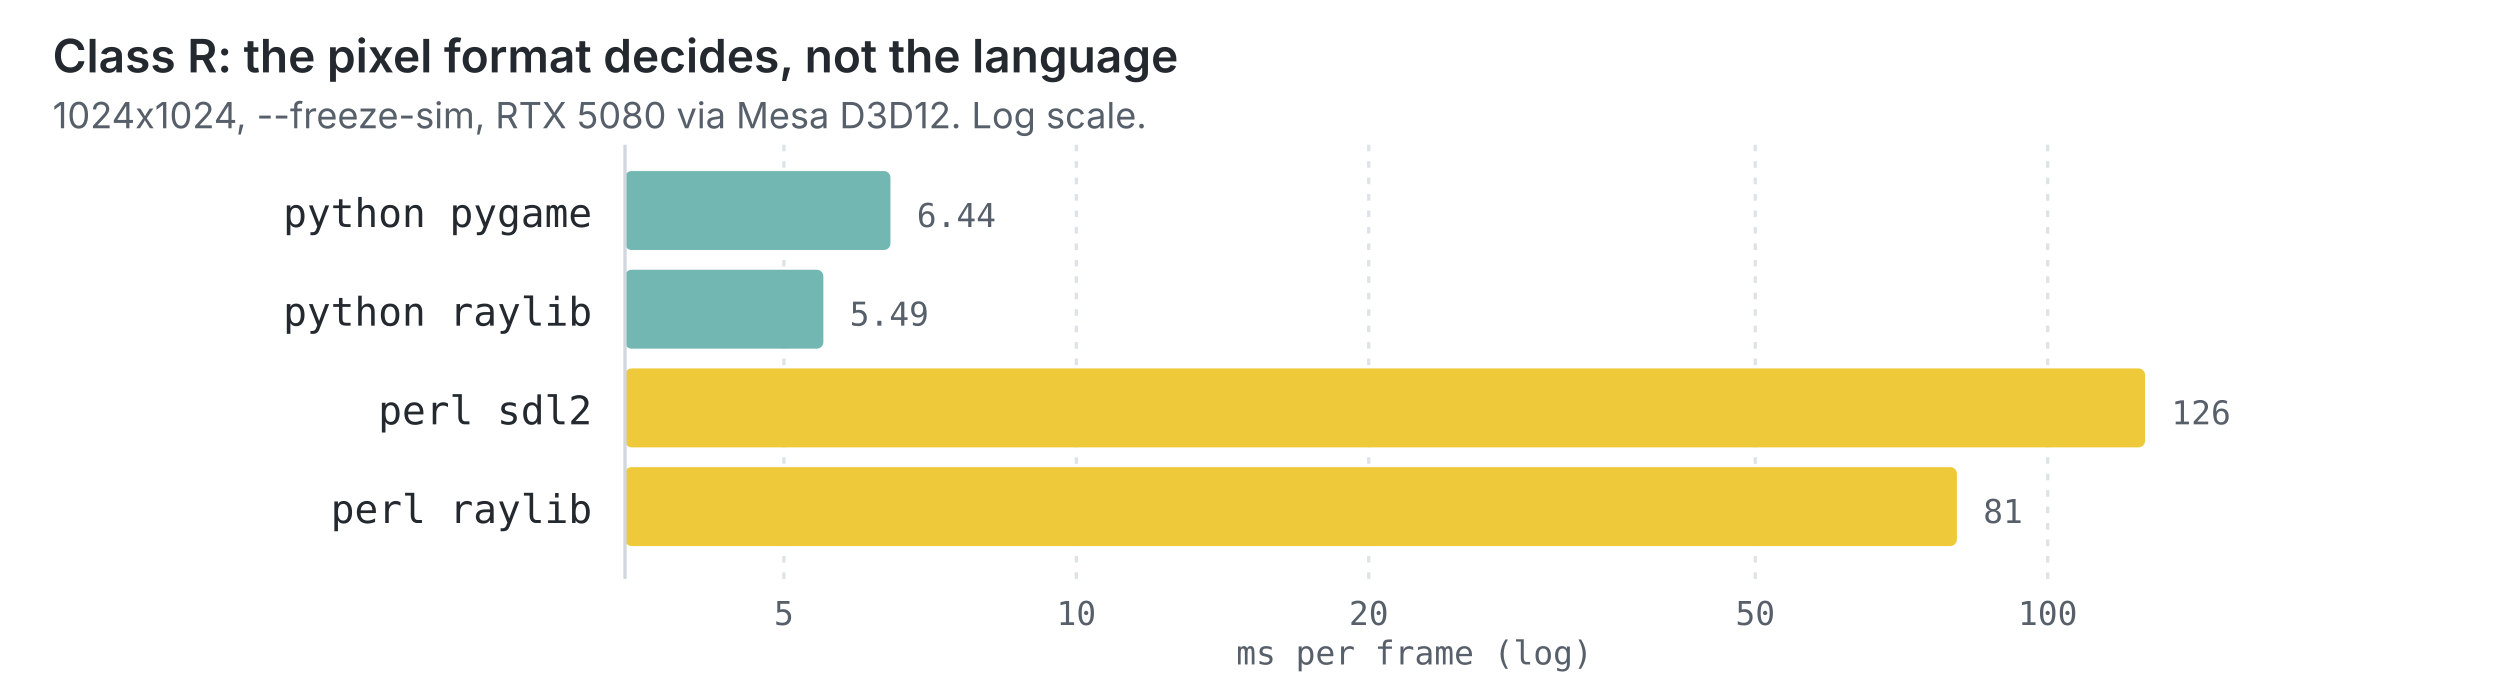
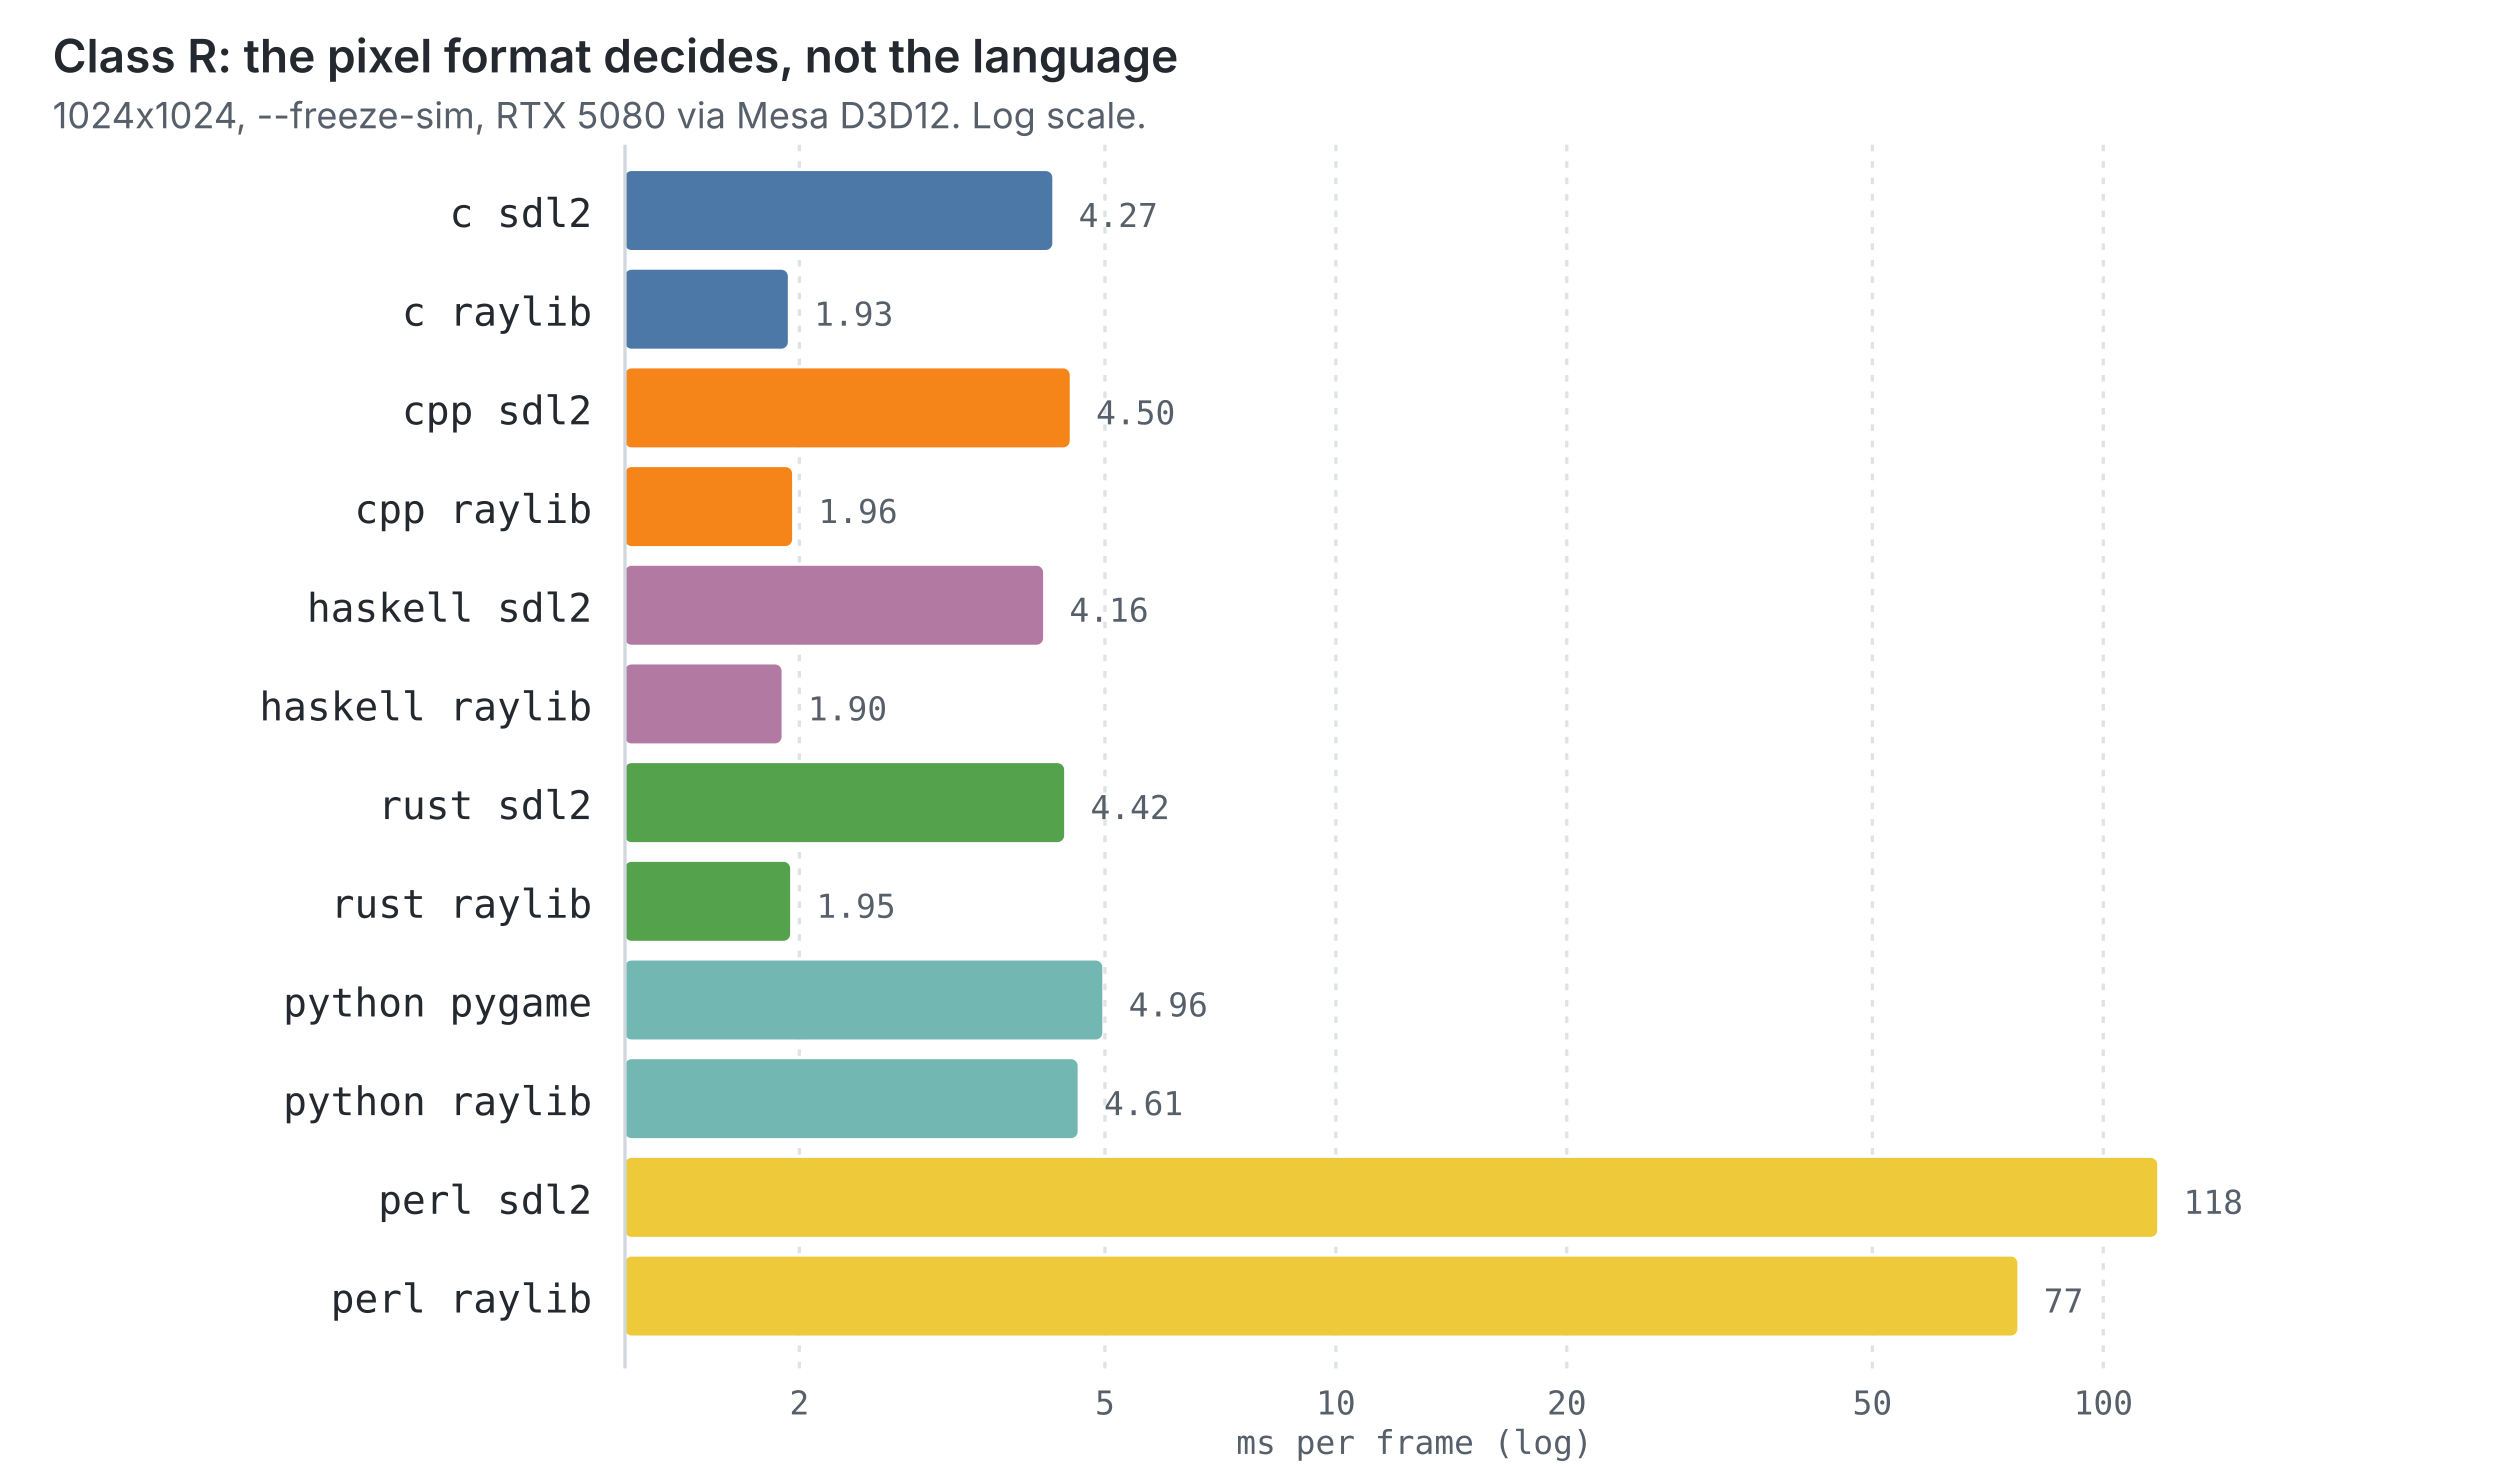
- <svg xmlns="http://www.w3.org/2000/svg" viewBox="0 0 760 206" width="760" height="206" role="img" aria-label="Class R: the pixel format decides, not the language">
+ <svg xmlns="http://www.w3.org/2000/svg" viewBox="0 0 760 446" width="760" height="446" role="img" aria-label="Class R: the pixel format decides, not the language">
  <style>
    .bg    { fill: none; }
    .lbl   { fill: #24292f; font: 12px ui-monospace, "SF Mono", Menlo, monospace; }
    .lbl-s { fill: #57606a; font: 10px ui-monospace, "SF Mono", Menlo, monospace; }
    .ttl   { fill: #24292f; font: 600 14px -apple-system, "Segoe UI", sans-serif; }
    .sub   { fill: #57606a; font: 11px -apple-system, "Segoe UI", sans-serif; }
    .axis  { stroke: #d0d7de; stroke-width: 1; }
    .grid  { stroke: #d0d7de; stroke-width: 1; stroke-dasharray: 2 3; opacity: .7; }
    @media (prefers-color-scheme: dark) {
      .lbl   { fill: #e6edf3; }
      .lbl-s { fill: #9198a1; }
      .ttl   { fill: #e6edf3; }
      .sub   { fill: #9198a1; }
      .axis  { stroke: #3d444d; }
      .grid  { stroke: #3d444d; }
    }
  </style>
  <text x="16" y="22" class="ttl">Class R: the pixel format decides, not the language</text>
  <text x="16" y="39" class="sub">1024x1024, --freeze-sim, RTX 5080 via Mesa D3D12. Log scale.</text>
-   <line x1="238.3" y1="44" x2="238.3" y2="176" class="grid" />
-   <text x="238.3" y="190" class="lbl-s" text-anchor="middle">5</text>
-   <line x1="327.2" y1="44" x2="327.2" y2="176" class="grid" />
-   <text x="327.2" y="190" class="lbl-s" text-anchor="middle">10</text>
-   <line x1="416.1" y1="44" x2="416.1" y2="176" class="grid" />
-   <text x="416.1" y="190" class="lbl-s" text-anchor="middle">20</text>
-   <line x1="533.6" y1="44" x2="533.6" y2="176" class="grid" />
-   <text x="533.6" y="190" class="lbl-s" text-anchor="middle">50</text>
-   <line x1="622.5" y1="44" x2="622.5" y2="176" class="grid" />
-   <text x="622.5" y="190" class="lbl-s" text-anchor="middle">100</text>
-   <text x="430" y="202" class="lbl-s" text-anchor="middle">ms per frame (log)</text>
-   <text x="180" y="69" class="lbl" text-anchor="end">python pygame</text>
-   <rect x="190" y="52" width="80.7" height="24" rx="2" fill="#72b7b2" />
-   <text x="278.7" y="69" class="lbl-s">6.44</text>
-   <text x="180" y="99" class="lbl" text-anchor="end">python raylib</text>
-   <rect x="190" y="82" width="60.3" height="24" rx="2" fill="#72b7b2" />
-   <text x="258.3" y="99" class="lbl-s">5.49</text>
-   <text x="180" y="129" class="lbl" text-anchor="end">perl sdl2</text>
-   <rect x="190" y="112" width="462.1" height="24" rx="2" fill="#eeca3b" />
-   <text x="660.1" y="129" class="lbl-s">126</text>
-   <text x="180" y="159" class="lbl" text-anchor="end">perl raylib</text>
-   <rect x="190" y="142" width="404.9" height="24" rx="2" fill="#eeca3b" />
-   <text x="602.9" y="159" class="lbl-s">81</text>
-   <line x1="190" y1="44" x2="190" y2="176" class="axis" />
+   <line x1="243.0" y1="44" x2="243.0" y2="416" class="grid" />
+   <text x="243.0" y="430" class="lbl-s" text-anchor="middle">2</text>
+   <line x1="335.9" y1="44" x2="335.9" y2="416" class="grid" />
+   <text x="335.9" y="430" class="lbl-s" text-anchor="middle">5</text>
+   <line x1="406.1" y1="44" x2="406.1" y2="416" class="grid" />
+   <text x="406.1" y="430" class="lbl-s" text-anchor="middle">10</text>
+   <line x1="476.3" y1="44" x2="476.3" y2="416" class="grid" />
+   <text x="476.3" y="430" class="lbl-s" text-anchor="middle">20</text>
+   <line x1="569.2" y1="44" x2="569.2" y2="416" class="grid" />
+   <text x="569.2" y="430" class="lbl-s" text-anchor="middle">50</text>
+   <line x1="639.4" y1="44" x2="639.4" y2="416" class="grid" />
+   <text x="639.4" y="430" class="lbl-s" text-anchor="middle">100</text>
+   <text x="430" y="442" class="lbl-s" text-anchor="middle">ms per frame (log)</text>
+   <text x="180" y="69" class="lbl" text-anchor="end">c sdl2</text>
+   <rect x="190" y="52" width="129.9" height="24" rx="2" fill="#4c78a8" />
+   <text x="327.9" y="69" class="lbl-s">4.27</text>
+   <text x="180" y="99" class="lbl" text-anchor="end">c raylib</text>
+   <rect x="190" y="82" width="49.5" height="24" rx="2" fill="#4c78a8" />
+   <text x="247.5" y="99" class="lbl-s">1.93</text>
+   <text x="180" y="129" class="lbl" text-anchor="end">cpp sdl2</text>
+   <rect x="190" y="112" width="135.2" height="24" rx="2" fill="#f58518" />
+   <text x="333.2" y="129" class="lbl-s">4.50</text>
+   <text x="180" y="159" class="lbl" text-anchor="end">cpp raylib</text>
+   <rect x="190" y="142" width="50.8" height="24" rx="2" fill="#f58518" />
+   <text x="248.8" y="159" class="lbl-s">1.96</text>
+   <text x="180" y="189" class="lbl" text-anchor="end">haskell sdl2</text>
+   <rect x="190" y="172" width="127.1" height="24" rx="2" fill="#b279a2" />
+   <text x="325.1" y="189" class="lbl-s">4.16</text>
+   <text x="180" y="219" class="lbl" text-anchor="end">haskell raylib</text>
+   <rect x="190" y="202" width="47.6" height="24" rx="2" fill="#b279a2" />
+   <text x="245.6" y="219" class="lbl-s">1.90</text>
+   <text x="180" y="249" class="lbl" text-anchor="end">rust sdl2</text>
+   <rect x="190" y="232" width="133.5" height="24" rx="2" fill="#54a24b" />
+   <text x="331.5" y="249" class="lbl-s">4.42</text>
+   <text x="180" y="279" class="lbl" text-anchor="end">rust raylib</text>
+   <rect x="190" y="262" width="50.2" height="24" rx="2" fill="#54a24b" />
+   <text x="248.2" y="279" class="lbl-s">1.95</text>
+   <text x="180" y="309" class="lbl" text-anchor="end">python pygame</text>
+   <rect x="190" y="292" width="145.1" height="24" rx="2" fill="#72b7b2" />
+   <text x="343.1" y="309" class="lbl-s">4.96</text>
+   <text x="180" y="339" class="lbl" text-anchor="end">python raylib</text>
+   <rect x="190" y="322" width="137.6" height="24" rx="2" fill="#72b7b2" />
+   <text x="335.6" y="339" class="lbl-s">4.61</text>
+   <text x="180" y="369" class="lbl" text-anchor="end">perl sdl2</text>
+   <rect x="190" y="352" width="465.8" height="24" rx="2" fill="#eeca3b" />
+   <text x="663.8" y="369" class="lbl-s">118</text>
+   <text x="180" y="399" class="lbl" text-anchor="end">perl raylib</text>
+   <rect x="190" y="382" width="423.3" height="24" rx="2" fill="#eeca3b" />
+   <text x="621.3" y="399" class="lbl-s">77</text>
+   <line x1="190" y1="44" x2="190" y2="416" class="axis" />
</svg>
